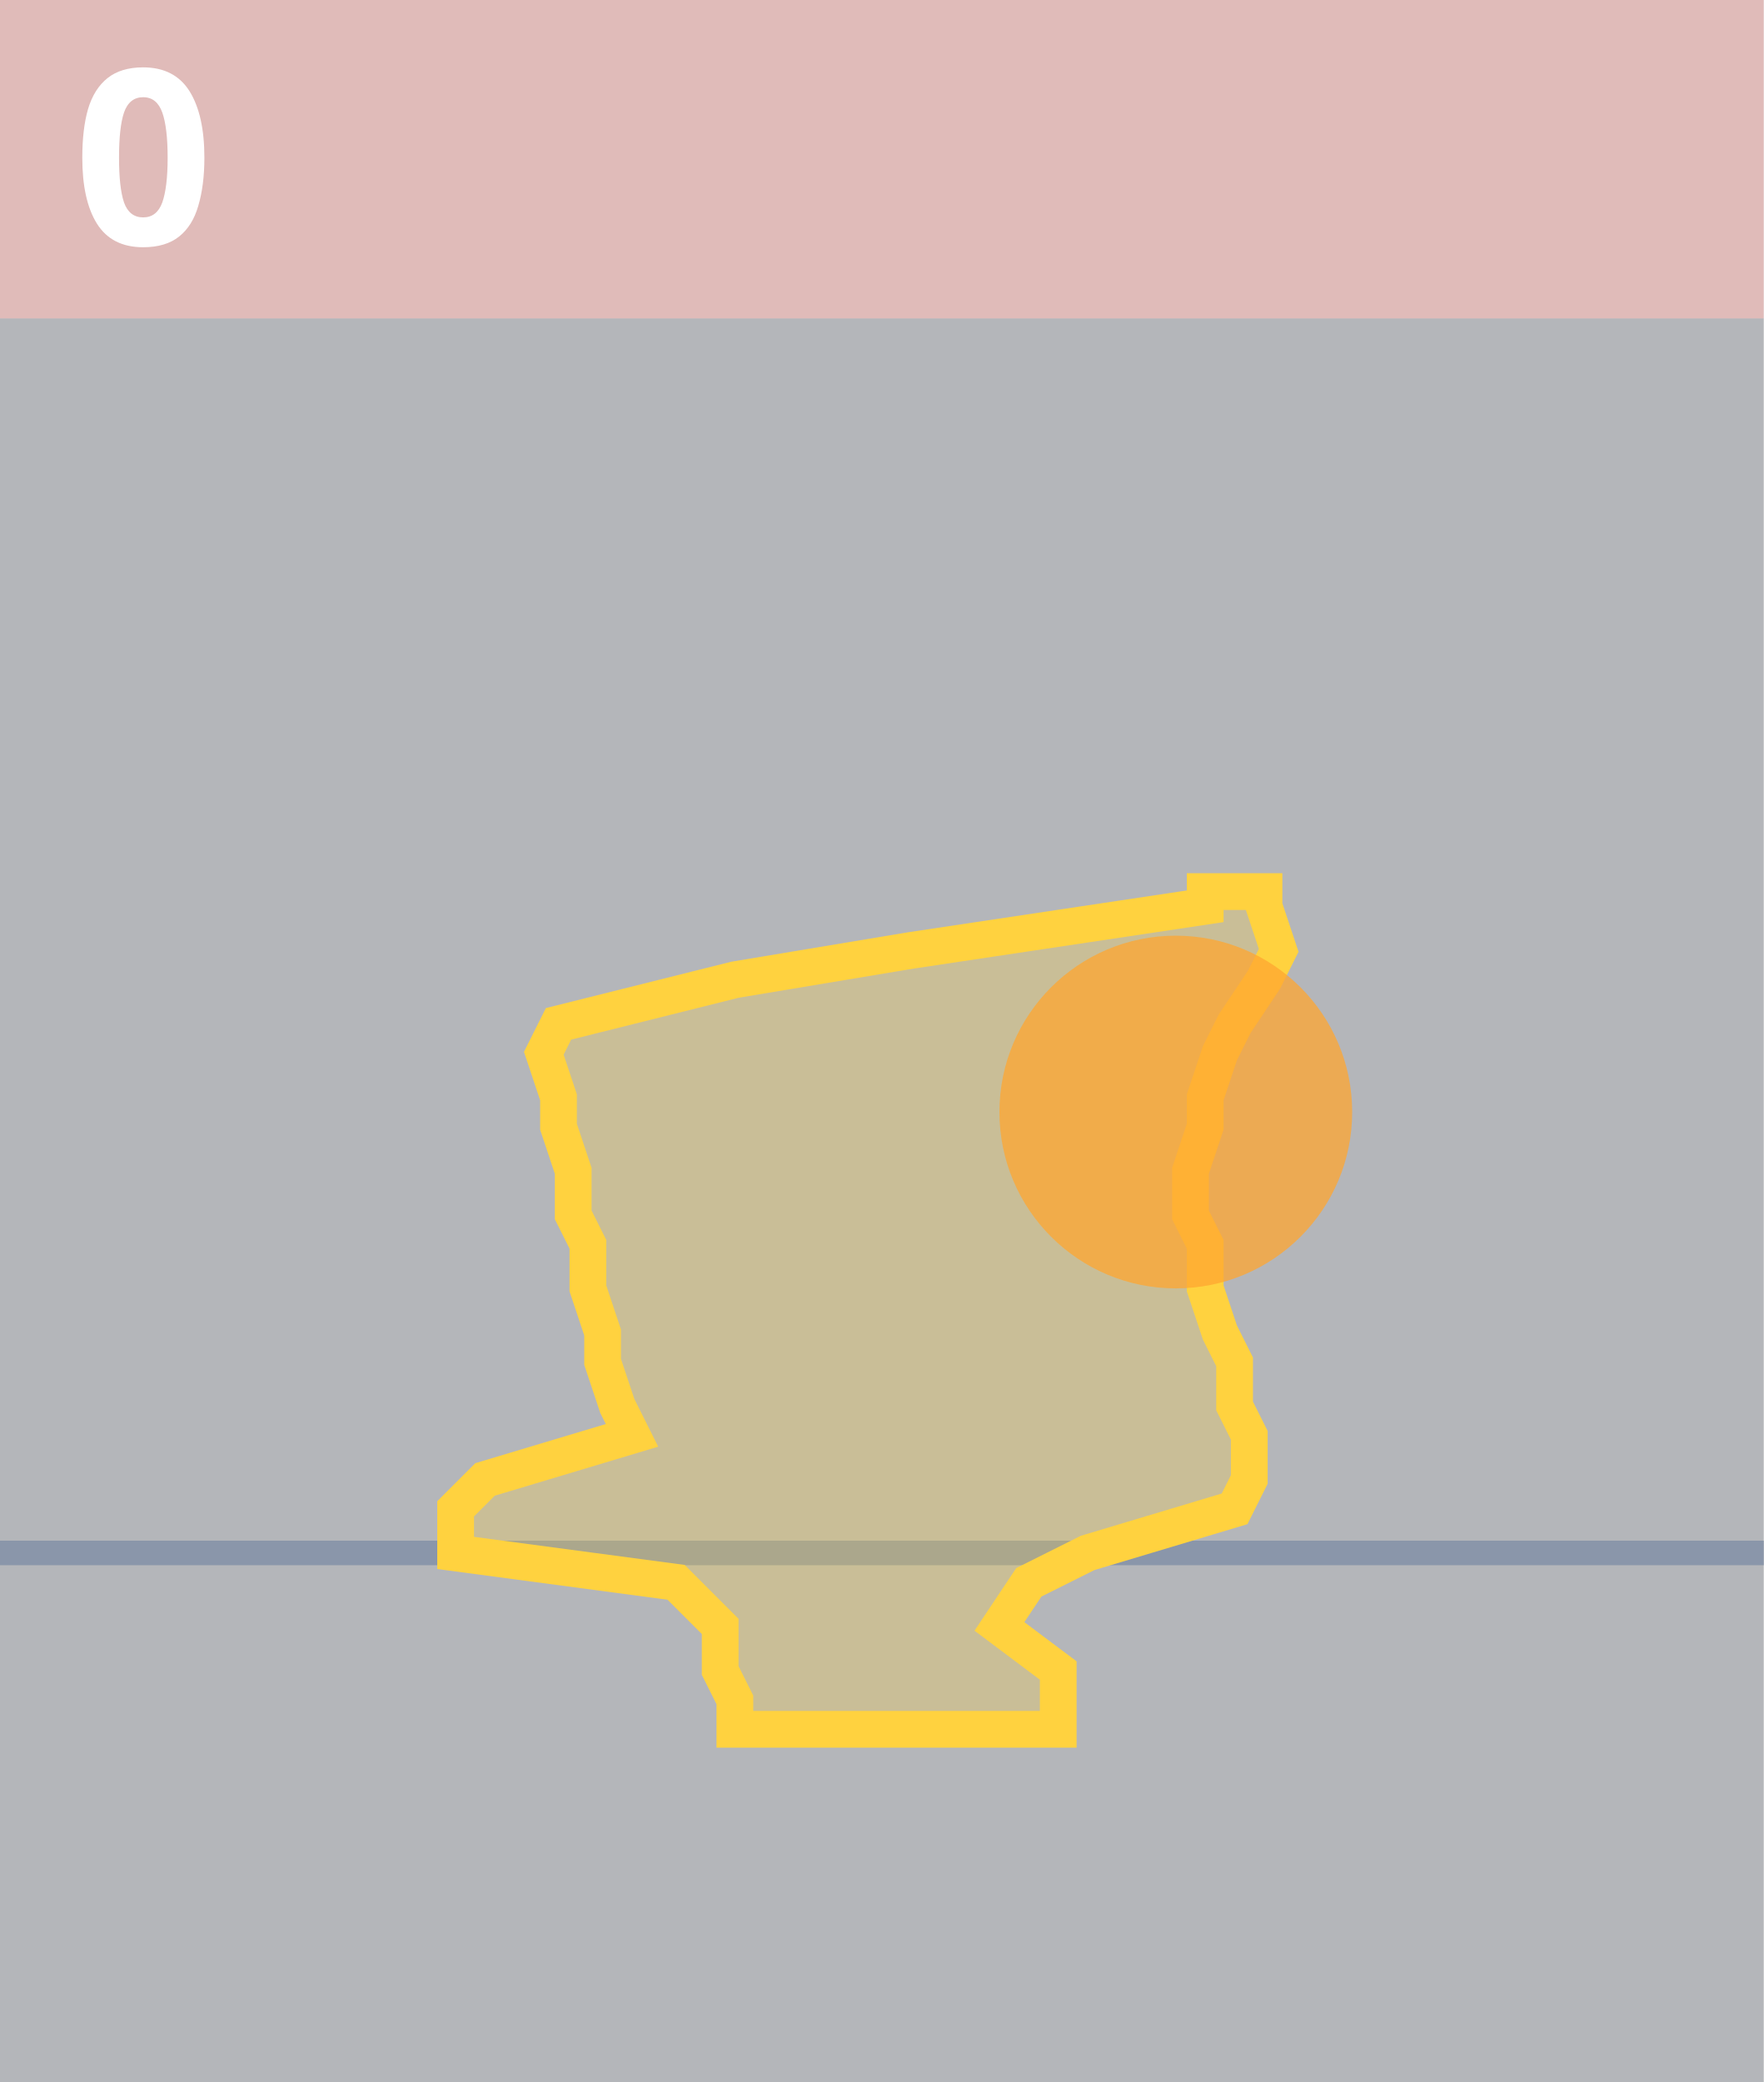
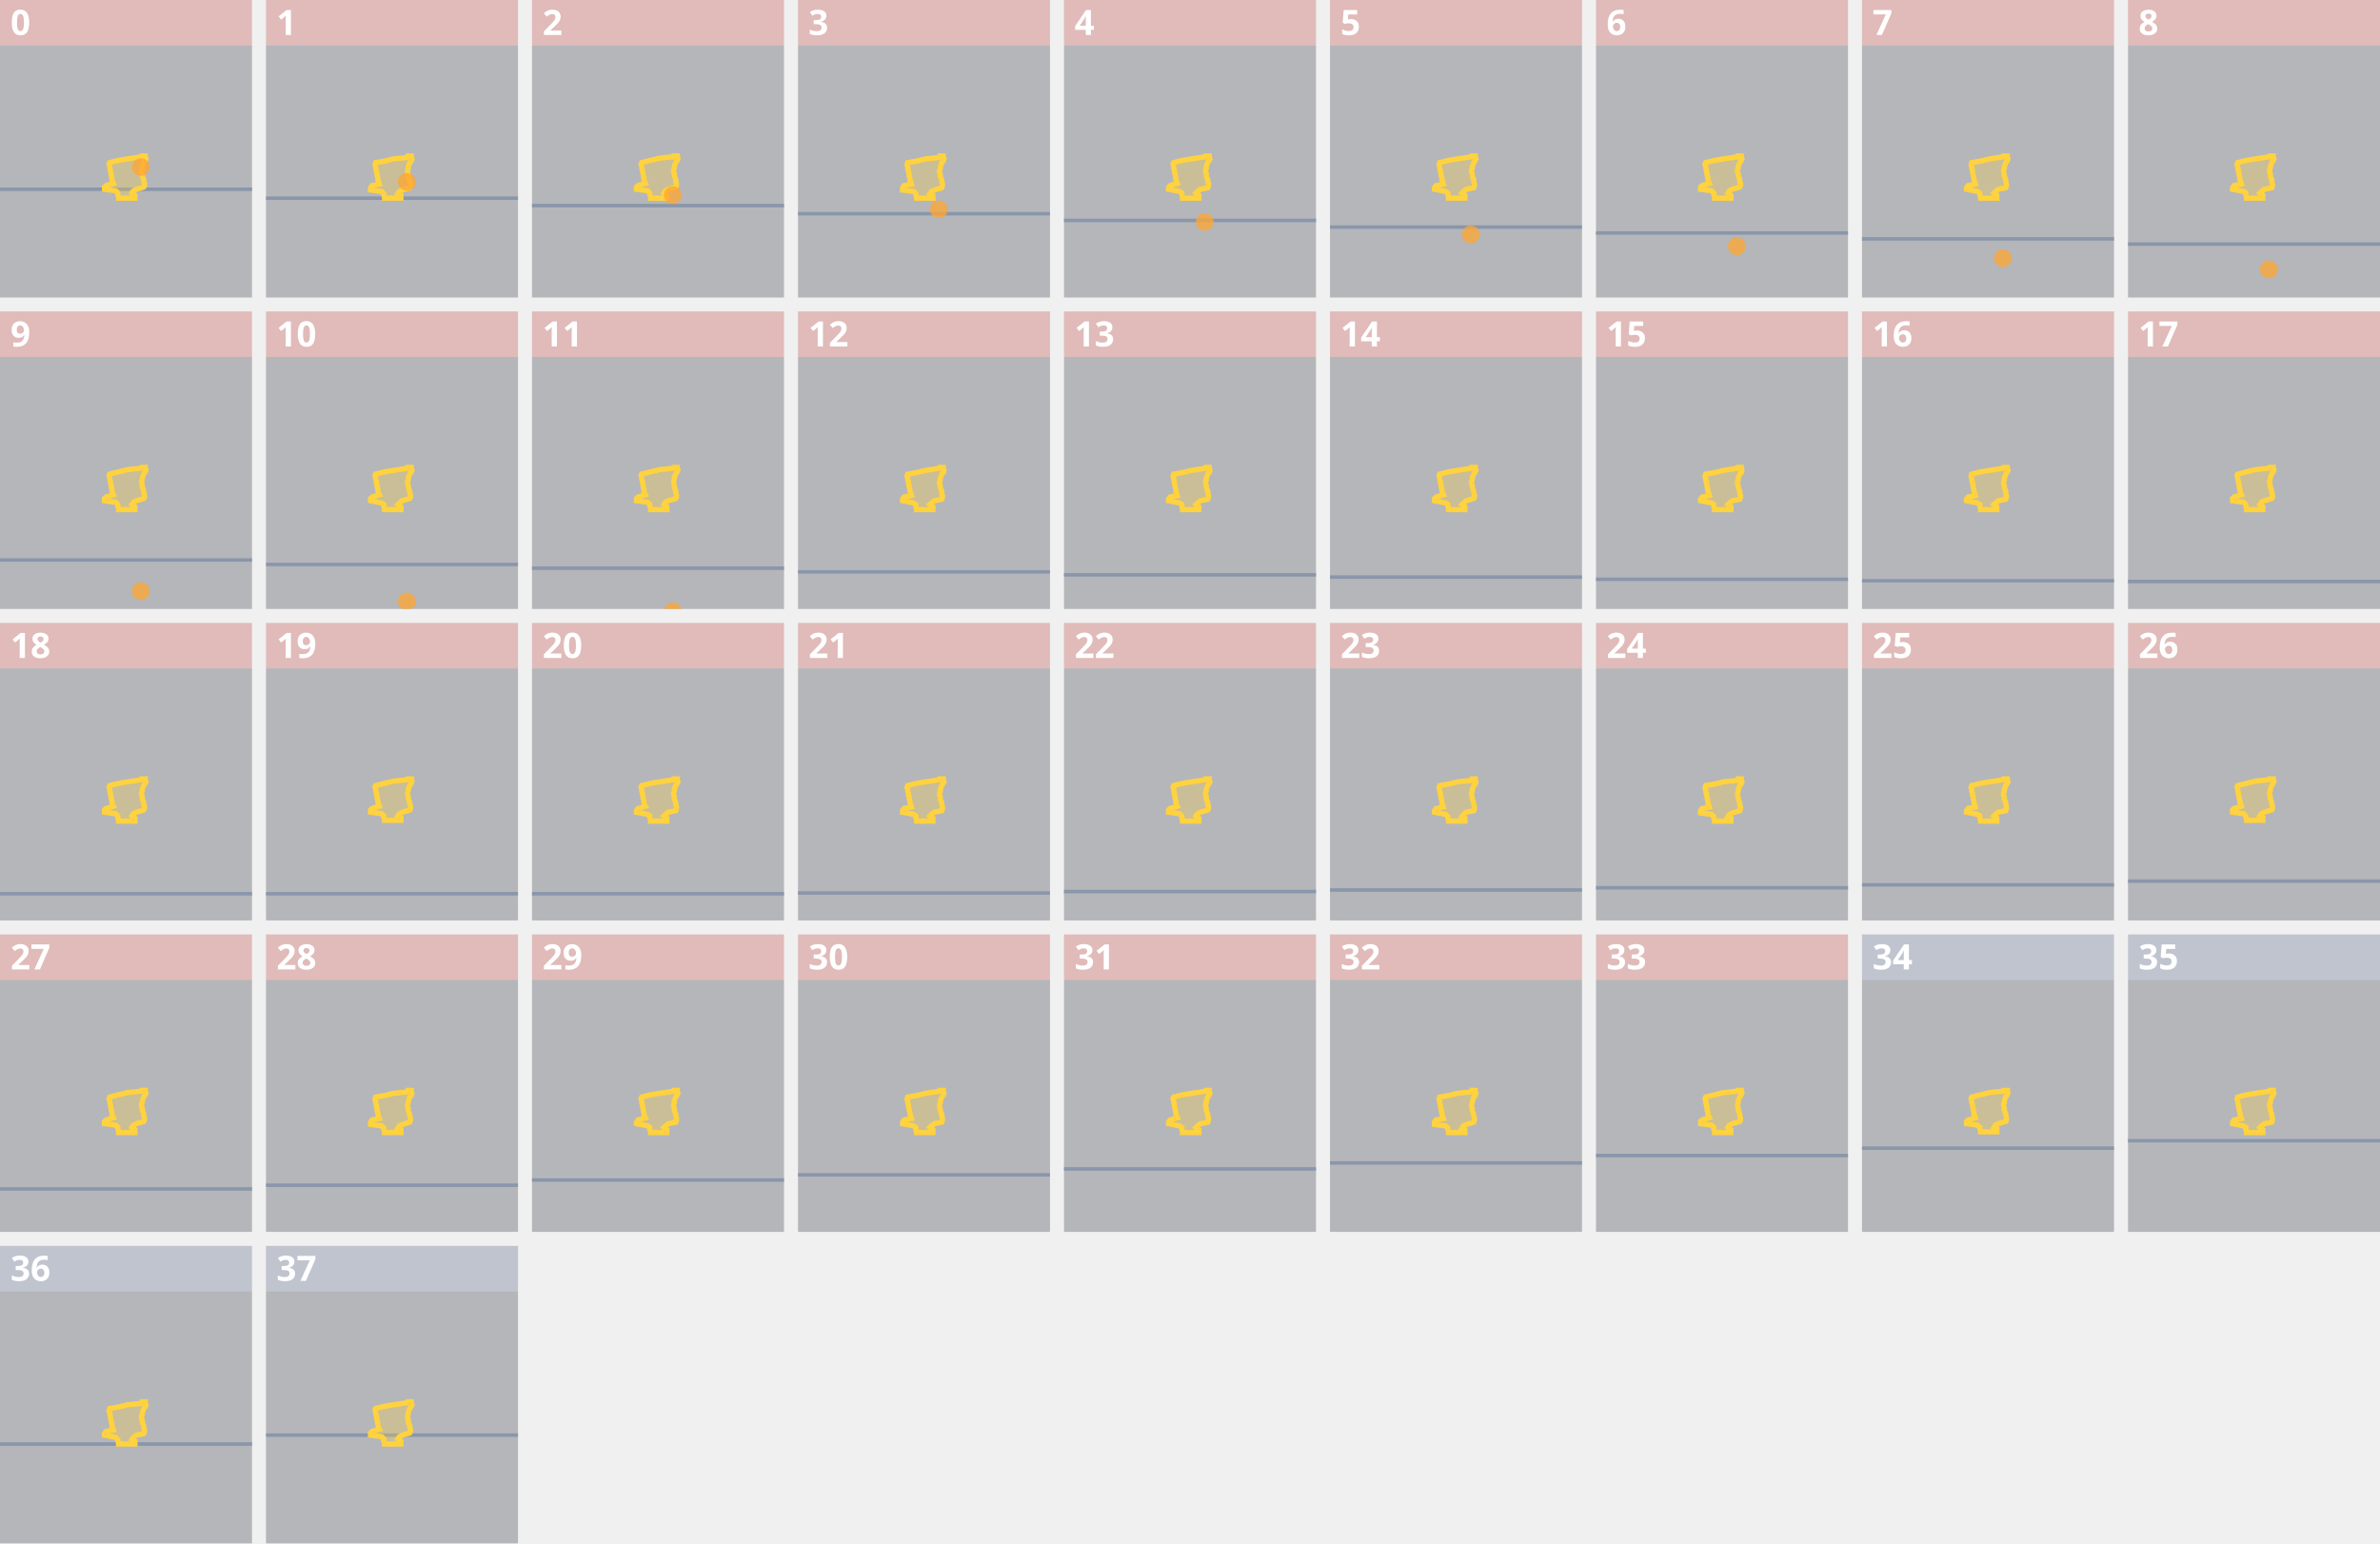
- <svg xmlns="http://www.w3.org/2000/svg" viewBox="0 0 72 85" width="72" height="85">
-   <style>text{font:bold 10px sans-serif;fill:#ffffff}.k{fill:#1b2230}.g{stroke:#8a96aa;stroke-width:1.67}use{stroke-width:2.50;fill-opacity:.28}.u{stroke:#ffd23f;fill:#ffd23f}.v{stroke:#4ade80;fill:#4ade80;fill-opacity:.6}.a{stroke:#e879f9;fill:#e879f9}.o{stroke:#22d3ee;fill:#22d3ee;fill-opacity:.5}.H{color:#ff4d3d;fill:#ff4d3d;opacity:.7}.G{color:#3b9cff;fill:#3b9cff;opacity:.75}.S{color:#ffa630;fill:#ffa630;opacity:.75}.T{color:#ffa630;fill:none;stroke:#ffa630;stroke-width:3.33;stroke-dasharray:6.7}.P{color:#c49bff;fill:none;stroke:#c49bff;stroke-width:1.67;stroke-dasharray:5.0}</style>
+ <svg xmlns="http://www.w3.org/2000/svg" viewBox="0 0 680 441" width="680" height="441">
+   <style>text{font:bold 10px sans-serif;fill:#ffffff}.k{fill:#1b2230}.g{stroke:#8a96aa;stroke-width:4.72}use{stroke-width:7.08;fill-opacity:.28}.u{stroke:#ffd23f;fill:#ffd23f}.v{stroke:#4ade80;fill:#4ade80;fill-opacity:.6}.a{stroke:#e879f9;fill:#e879f9}.o{stroke:#22d3ee;fill:#22d3ee;fill-opacity:.5}.H{color:#ff4d3d;fill:#ff4d3d;opacity:.7}.G{color:#3b9cff;fill:#3b9cff;opacity:.75}.S{color:#ffa630;fill:#ffa630;opacity:.75}.T{color:#ffa630;fill:none;stroke:#ffa630;stroke-width:9.44;stroke-dasharray:18.9}.P{color:#c49bff;fill:none;stroke:#c49bff;stroke-width:4.72;stroke-dasharray:14.2}</style>
  <defs>
    <path id="b0" d="M26 -21L22 -21L22 -20L2 -17L-10 -15L-22 -12L-23 -10L-22 -7L-22 -5L-21 -2L-21 1L-20 3L-20 6L-19 9L-19 11L-18 14L-17 16L-27 19L-29 21L-29 24L-14 26L-11 29L-11 32L-10 34L-10 36L12 36L12 34L12 32L8 29L10 26L14 24L24 21L25 19L25 16L24 14L24 11L23 9L22 6L22 3L21 1L21 -2L22 -5L22 -7L23 -10L24 -12L26 -15L27 -17L26 -20Z" />
-     <rect id="K" x="-60" y="-60" width="120" height="120" class="k" />
+     <path id="b1" d="M26 -21L22 -21L22 -19L2 -17L-10 -14L-22 -12L-23 -9L-22 -7L-22 -4L-21 -1L-21 1L-20 4L-20 6L-19 9L-19 12L-18 14L-17 17L-27 19L-29 22L-29 25L-14 27L-11 30L-11 32L-10 35L-10 36L12 36L12 35L12 32L8 30L10 27L14 25L24 22L25 19L25 17L24 14L24 12L23 9L22 6L22 4L21 1L21 -1L22 -4L22 -7L23 -9L24 -12L26 -14L27 -17L26 -19Z" />
+     <path id="b2" d="M26 -21L22 -21L22 -20L2 -18L-10 -15L-22 -12L-23 -10L-22 -7L-22 -5L-21 -2L-21 0L-20 3L-20 6L-19 8L-19 11L-18 14L-17 16L-27 19L-29 21L-29 24L-14 26L-11 29L-11 32L-10 34L-10 36L12 36L12 34L12 32L8 29L10 26L14 24L24 21L25 19L25 16L24 14L24 11L23 8L22 6L22 3L21 0L21 -2L22 -5L22 -7L23 -10L24 -12L26 -15L27 -18L26 -20Z" />
+     <path id="b3" d="M26 -21L22 -21L22 -19L2 -17L-10 -14L-22 -12L-23 -9L-22 -6L-22 -4L-21 -1L-21 1L-20 4L-20 7L-19 9L-19 12L-18 14L-17 17L-27 19L-29 22L-29 25L-14 27L-11 30L-11 32L-10 35L-10 36L12 36L12 35L12 32L8 30L10 27L14 25L24 22L25 19L25 17L24 14L24 12L23 9L22 7L22 4L21 1L21 -1L22 -4L22 -6L23 -9L24 -12L26 -14L27 -17L26 -19Z" />
+     <path id="b4" d="M26 -21L22 -21L22 -20L2 -17L-10 -15L-22 -12L-23 -10L-22 -7L-22 -4L-21 -2L-21 1L-20 3L-20 6L-19 9L-19 11L-18 14L-17 16L-27 19L-29 22L-29 24L-14 27L-11 29L-11 32L-10 35L-10 36L12 36L12 35L12 32L8 29L10 27L14 24L24 22L25 19L25 16L24 14L24 11L23 9L22 6L22 3L21 1L21 -2L22 -4L22 -7L23 -10L24 -12L26 -15L27 -17L26 -20Z" />
+     <path id="b5" d="M26 -21L22 -21L22 -20L2 -17L-10 -15L-22 -12L-23 -9L-22 -7L-22 -4L-21 -2L-21 1L-20 3L-20 6L-19 9L-19 11L-18 14L-17 17L-27 19L-29 22L-29 24L-14 27L-11 29L-11 32L-10 35L-10 36L12 36L12 35L12 32L8 29L10 27L14 24L24 22L25 19L25 17L24 14L24 11L23 9L22 6L22 3L21 1L21 -2L22 -4L22 -7L23 -9L24 -12L26 -15L27 -17L26 -20Z" />
+     <path id="b6" d="M26 -21L22 -21L22 -20L2 -17L-10 -14L-22 -12L-23 -9L-22 -7L-22 -4L-21 -2L-21 1L-20 4L-20 6L-19 9L-19 11L-18 14L-17 17L-27 19L-29 22L-29 24L-14 27L-11 29L-11 32L-10 35L-10 36L12 36L12 35L12 32L8 29L10 27L14 24L24 22L25 19L25 17L24 14L24 11L23 9L22 6L22 4L21 1L21 -2L22 -4L22 -7L23 -9L24 -12L26 -14L27 -17L26 -20Z" />
+     <path id="b7" d="M26 -21L22 -21L22 -20L2 -17L-10 -15L-22 -12L-23 -10L-22 -7L-22 -4L-21 -2L-21 1L-20 3L-20 6L-19 9L-19 11L-18 14L-17 16L-27 19L-29 21L-29 24L-14 27L-11 29L-11 32L-10 34L-10 36L12 36L12 34L12 32L8 29L10 27L14 24L24 21L25 19L25 16L24 14L24 11L23 9L22 6L22 3L21 1L21 -2L22 -4L22 -7L23 -10L24 -12L26 -15L27 -17L26 -20Z" />
+     <path id="b8" d="M26 -21L22 -21L22 -20L2 -18L-10 -15L-22 -12L-23 -10L-22 -7L-22 -5L-21 -2L-21 0L-20 3L-20 6L-19 8L-19 11L-18 13L-17 16L-27 19L-29 21L-29 24L-14 26L-11 29L-11 31L-10 34L-10 35L12 35L12 34L12 31L8 29L10 26L14 24L24 21L25 19L25 16L24 13L24 11L23 8L22 6L22 3L21 0L21 -2L22 -5L22 -7L23 -10L24 -12L26 -15L27 -18L26 -20Z" />
+     <path id="b9" d="M26 -21L22 -21L22 -19L2 -17L-10 -14L-22 -12L-23 -9L-22 -7L-22 -4L-21 -2L-21 1L-20 4L-20 6L-19 9L-19 12L-18 14L-17 17L-27 19L-29 22L-29 24L-14 27L-11 30L-11 32L-10 35L-10 36L12 36L12 35L12 32L8 30L10 27L14 24L24 22L25 19L25 17L24 14L24 12L23 9L22 6L22 4L21 1L21 -2L22 -4L22 -7L23 -9L24 -12L26 -14L27 -17L26 -19Z" />
+     <rect id="K" x="-170" y="-170" width="340" height="340" class="k" />
    <rect id="La" width="72" height="13" fill="#b8332b" />
+     <rect id="Le" width="72" height="13" fill="#46557a" />
  </defs>
  <use href="#La" x="0" y="0" />
  <text x="3" y="10">0</text>
-   <svg x="0" y="13" width="72" height="72" viewBox="-60 -60 120 120">
-     <use href="#K" />
-     <line x1="-60" y1="24" x2="60" y2="24" class="g" />
+   <svg x="0" y="13" width="72" height="72" viewBox="-170 -170 340 340">
+     <use href="#K" />
+     <line x1="-170" y1="24" x2="170" y2="24" class="g" />
    <use href="#b0" class="u" />
    <g class="S">
      <circle cx="20" cy="-6" r="12" />
    </g>
  </svg>
+   <use href="#La" x="76" y="0" />
+   <text x="79" y="10">1</text>
+   <svg x="76" y="13" width="72" height="72" viewBox="-170 -170 340 340">
+     <use href="#K" />
+     <line x1="-170" y1="36" x2="170" y2="36" class="g" />
+     <use href="#b1" class="u" />
+     <g class="S">
+       <circle cx="20" cy="14" r="12" />
+     </g>
+   </svg>
+   <use href="#La" x="152" y="0" />
+   <text x="155" y="10">2</text>
+   <svg x="152" y="13" width="72" height="72" viewBox="-170 -170 340 340">
+     <use href="#K" />
+     <line x1="-170" y1="46" x2="170" y2="46" class="g" />
+     <use href="#b2" class="u" />
+     <g class="S">
+       <circle cx="20" cy="32" r="12" />
+     </g>
+   </svg>
+   <use href="#La" x="228" y="0" />
+   <text x="231" y="10">3</text>
+   <svg x="228" y="13" width="72" height="72" viewBox="-170 -170 340 340">
+     <use href="#K" />
+     <line x1="-170" y1="57" x2="170" y2="57" class="g" />
+     <use href="#b3" class="u" />
+     <g class="S">
+       <circle cx="20" cy="51" r="12" />
+     </g>
+   </svg>
+   <use href="#La" x="304" y="0" />
+   <text x="307" y="10">4</text>
+   <svg x="304" y="13" width="72" height="72" viewBox="-170 -170 340 340">
+     <use href="#K" />
+     <line x1="-170" y1="66" x2="170" y2="66" class="g" />
+     <use href="#b4" class="u" />
+     <g class="S">
+       <circle cx="20" cy="68" r="12" />
+     </g>
+   </svg>
+   <use href="#La" x="380" y="0" />
+   <text x="383" y="10">5</text>
+   <svg x="380" y="13" width="72" height="72" viewBox="-170 -170 340 340">
+     <use href="#K" />
+     <line x1="-170" y1="75" x2="170" y2="75" class="g" />
+     <use href="#b5" class="u" />
+     <g class="S">
+       <circle cx="20" cy="85" r="12" />
+     </g>
+   </svg>
+   <use href="#La" x="456" y="0" />
+   <text x="459" y="10">6</text>
+   <svg x="456" y="13" width="72" height="72" viewBox="-170 -170 340 340">
+     <use href="#K" />
+     <line x1="-170" y1="83" x2="170" y2="83" class="g" />
+     <use href="#b0" class="u" />
+     <g class="S">
+       <circle cx="20" cy="101" r="12" />
+     </g>
+   </svg>
+   <use href="#La" x="532" y="0" />
+   <text x="535" y="10">7</text>
+   <svg x="532" y="13" width="72" height="72" viewBox="-170 -170 340 340">
+     <use href="#K" />
+     <line x1="-170" y1="91" x2="170" y2="91" class="g" />
+     <use href="#b6" class="u" />
+     <g class="S">
+       <circle cx="20" cy="117" r="12" />
+     </g>
+   </svg>
+   <use href="#La" x="608" y="0" />
+   <text x="611" y="10">8</text>
+   <svg x="608" y="13" width="72" height="72" viewBox="-170 -170 340 340">
+     <use href="#K" />
+     <line x1="-170" y1="98" x2="170" y2="98" class="g" />
+     <use href="#b5" class="u" />
+     <g class="S">
+       <circle cx="20" cy="132" r="12" />
+     </g>
+   </svg>
+   <use href="#La" x="0" y="89" />
+   <text x="3" y="99">9</text>
+   <svg x="0" y="102" width="72" height="72" viewBox="-170 -170 340 340">
+     <use href="#K" />
+     <line x1="-170" y1="104" x2="170" y2="104" class="g" />
+     <use href="#b2" class="u" />
+     <g class="S">
+       <circle cx="20" cy="146" r="12" />
+     </g>
+   </svg>
+   <use href="#La" x="76" y="89" />
+   <text x="79" y="99">10</text>
+   <svg x="76" y="102" width="72" height="72" viewBox="-170 -170 340 340">
+     <use href="#K" />
+     <line x1="-170" y1="110" x2="170" y2="110" class="g" />
+     <use href="#b7" class="u" />
+     <g class="S">
+       <circle cx="20" cy="160" r="12" />
+     </g>
+   </svg>
+   <use href="#La" x="152" y="89" />
+   <text x="155" y="99">11</text>
+   <svg x="152" y="102" width="72" height="72" viewBox="-170 -170 340 340">
+     <use href="#K" />
+     <line x1="-170" y1="115" x2="170" y2="115" class="g" />
+     <use href="#b2" class="u" />
+     <g class="S">
+       <circle cx="20" cy="173" r="12" />
+     </g>
+   </svg>
+   <use href="#La" x="228" y="89" />
+   <text x="231" y="99">12</text>
+   <svg x="228" y="102" width="72" height="72" viewBox="-170 -170 340 340">
+     <use href="#K" />
+     <line x1="-170" y1="120" x2="170" y2="120" class="g" />
+     <use href="#b6" class="u" />
+     <g class="S">
+       <circle cx="20" cy="186" r="12" />
+     </g>
+   </svg>
+   <use href="#La" x="304" y="89" />
+   <text x="307" y="99">13</text>
+   <svg x="304" y="102" width="72" height="72" viewBox="-170 -170 340 340">
+     <use href="#K" />
+     <line x1="-170" y1="124" x2="170" y2="124" class="g" />
+     <use href="#b6" class="u" />
+     <g class="S">
+       <circle cx="20" cy="198" r="12" />
+     </g>
+   </svg>
+   <use href="#La" x="380" y="89" />
+   <text x="383" y="99">14</text>
+   <svg x="380" y="102" width="72" height="72" viewBox="-170 -170 340 340">
+     <use href="#K" />
+     <line x1="-170" y1="127" x2="170" y2="127" class="g" />
+     <use href="#b7" class="u" />
+     <g class="S">
+       <circle cx="20" cy="209" r="12" />
+     </g>
+   </svg>
+   <use href="#La" x="456" y="89" />
+   <text x="459" y="99">15</text>
+   <svg x="456" y="102" width="72" height="72" viewBox="-170 -170 340 340">
+     <use href="#K" />
+     <line x1="-170" y1="130" x2="170" y2="130" class="g" />
+     <use href="#b6" class="u" />
+     <g class="S">
+       <circle cx="20" cy="220" r="12" />
+     </g>
+   </svg>
+   <use href="#La" x="532" y="89" />
+   <text x="535" y="99">16</text>
+   <svg x="532" y="102" width="72" height="72" viewBox="-170 -170 340 340">
+     <use href="#K" />
+     <line x1="-170" y1="132" x2="170" y2="132" class="g" />
+     <use href="#b5" class="u" />
+     <g class="S">
+       <circle cx="20" cy="230" r="12" />
+     </g>
+   </svg>
+   <use href="#La" x="608" y="89" />
+   <text x="611" y="99">17</text>
+   <svg x="608" y="102" width="72" height="72" viewBox="-170 -170 340 340">
+     <use href="#K" />
+     <line x1="-170" y1="133" x2="170" y2="133" class="g" />
+     <use href="#b2" class="u" />
+     <g class="S">
+       <circle cx="20" cy="239" r="12" />
+     </g>
+   </svg>
+   <use href="#La" x="0" y="178" />
+   <text x="3" y="188">18</text>
+   <svg x="0" y="191" width="72" height="72" viewBox="-170 -170 340 340">
+     <use href="#K" />
+     <line x1="-170" y1="134" x2="170" y2="134" class="g" />
+     <use href="#b0" class="u" />
+     <g class="S">
+       <circle cx="20" cy="248" r="12" />
+     </g>
+   </svg>
+   <use href="#La" x="76" y="178" />
+   <text x="79" y="188">19</text>
+   <svg x="76" y="191" width="72" height="72" viewBox="-170 -170 340 340">
+     <use href="#K" />
+     <line x1="-170" y1="134" x2="170" y2="134" class="g" />
+     <use href="#b8" class="u" />
+     <g class="S">
+       <circle cx="20" cy="256" r="12" />
+     </g>
+   </svg>
+   <use href="#La" x="152" y="178" />
+   <text x="155" y="188">20</text>
+   <svg x="152" y="191" width="72" height="72" viewBox="-170 -170 340 340">
+     <use href="#K" />
+     <line x1="-170" y1="134" x2="170" y2="134" class="g" />
+     <use href="#b4" class="u" />
+     <g class="S">
+       <circle cx="20" cy="264" r="12" />
+     </g>
+   </svg>
+   <use href="#La" x="228" y="178" />
+   <text x="231" y="188">21</text>
+   <svg x="228" y="191" width="72" height="72" viewBox="-170 -170 340 340">
+     <use href="#K" />
+     <line x1="-170" y1="133" x2="170" y2="133" class="g" />
+     <use href="#b5" class="u" />
+     <g class="S">
+       <circle cx="20" cy="271" r="12" />
+     </g>
+   </svg>
+   <use href="#La" x="304" y="178" />
+   <text x="307" y="188">22</text>
+   <svg x="304" y="191" width="72" height="72" viewBox="-170 -170 340 340">
+     <use href="#K" />
+     <line x1="-170" y1="131" x2="170" y2="131" class="g" />
+     <use href="#b0" class="u" />
+     <g class="S">
+       <circle cx="20" cy="277" r="12" />
+     </g>
+   </svg>
+   <use href="#La" x="380" y="178" />
+   <text x="383" y="188">23</text>
+   <svg x="380" y="191" width="72" height="72" viewBox="-170 -170 340 340">
+     <use href="#K" />
+     <line x1="-170" y1="129" x2="170" y2="129" class="g" />
+     <use href="#b9" class="u" />
+     <g class="S">
+       <circle cx="20" cy="283" r="12" />
+     </g>
+   </svg>
+   <use href="#La" x="456" y="178" />
+   <text x="459" y="188">24</text>
+   <svg x="456" y="191" width="72" height="72" viewBox="-170 -170 340 340">
+     <use href="#K" />
+     <line x1="-170" y1="126" x2="170" y2="126" class="g" />
+     <use href="#b1" class="u" />
+     <g class="S">
+       <circle cx="20" cy="288" r="12" />
+     </g>
+   </svg>
+   <use href="#La" x="532" y="178" />
+   <text x="535" y="188">25</text>
+   <svg x="532" y="191" width="72" height="72" viewBox="-170 -170 340 340">
+     <use href="#K" />
+     <line x1="-170" y1="122" x2="170" y2="122" class="g" />
+     <use href="#b5" class="u" />
+     <g class="S">
+       <circle cx="20" cy="292" r="12" />
+     </g>
+   </svg>
+   <use href="#La" x="608" y="178" />
+   <text x="611" y="188">26</text>
+   <svg x="608" y="191" width="72" height="72" viewBox="-170 -170 340 340">
+     <use href="#K" />
+     <line x1="-170" y1="117" x2="170" y2="117" class="g" />
+     <use href="#b8" class="u" />
+     <g class="S">
+       <circle cx="20" cy="295" r="12" />
+     </g>
+   </svg>
+   <use href="#La" x="0" y="267" />
+   <text x="3" y="277">27</text>
+   <svg x="0" y="280" width="72" height="72" viewBox="-170 -170 340 340">
+     <use href="#K" />
+     <line x1="-170" y1="112" x2="170" y2="112" class="g" />
+     <use href="#b2" class="u" />
+     <g class="S">
+       <circle cx="20" cy="298" r="12" />
+     </g>
+   </svg>
+   <use href="#La" x="76" y="267" />
+   <text x="79" y="277">28</text>
+   <svg x="76" y="280" width="72" height="72" viewBox="-170 -170 340 340">
+     <use href="#K" />
+     <line x1="-170" y1="107" x2="170" y2="107" class="g" />
+     <use href="#b3" class="u" />
+     <g class="S">
+       <circle cx="20" cy="301" r="12" />
+     </g>
+   </svg>
+   <use href="#La" x="152" y="267" />
+   <text x="155" y="277">29</text>
+   <svg x="152" y="280" width="72" height="72" viewBox="-170 -170 340 340">
+     <use href="#K" />
+     <line x1="-170" y1="100" x2="170" y2="100" class="g" />
+     <use href="#b4" class="u" />
+     <g class="S">
+       <circle cx="20" cy="302" r="12" />
+     </g>
+   </svg>
+   <use href="#La" x="228" y="267" />
+   <text x="231" y="277">30</text>
+   <svg x="228" y="280" width="72" height="72" viewBox="-170 -170 340 340">
+     <use href="#K" />
+     <line x1="-170" y1="93" x2="170" y2="93" class="g" />
+     <use href="#b6" class="u" />
+     <g class="S">
+       <circle cx="20" cy="303" r="12" />
+     </g>
+   </svg>
+   <use href="#La" x="304" y="267" />
+   <text x="307" y="277">31</text>
+   <svg x="304" y="280" width="72" height="72" viewBox="-170 -170 340 340">
+     <use href="#K" />
+     <line x1="-170" y1="85" x2="170" y2="85" class="g" />
+     <use href="#b4" class="u" />
+     <g class="S">
+       <circle cx="20" cy="303" r="12" />
+     </g>
+   </svg>
+   <use href="#La" x="380" y="267" />
+   <text x="383" y="277">32</text>
+   <svg x="380" y="280" width="72" height="72" viewBox="-170 -170 340 340">
+     <use href="#K" />
+     <line x1="-170" y1="77" x2="170" y2="77" class="g" />
+     <use href="#b3" class="u" />
+     <g class="S">
+       <circle cx="20" cy="303" r="12" />
+     </g>
+   </svg>
+   <use href="#La" x="456" y="267" />
+   <text x="459" y="277">33</text>
+   <svg x="456" y="280" width="72" height="72" viewBox="-170 -170 340 340">
+     <use href="#K" />
+     <line x1="-170" y1="67" x2="170" y2="67" class="g" />
+     <use href="#b2" class="u" />
+     <g class="S">
+       <circle cx="20" cy="301" r="12" />
+     </g>
+   </svg>
+   <use href="#Le" x="532" y="267" />
+   <text x="535" y="277">34</text>
+   <svg x="532" y="280" width="72" height="72" viewBox="-170 -170 340 340">
+     <use href="#K" />
+     <line x1="-170" y1="57" x2="170" y2="57" class="g" />
+     <use href="#b8" class="u" />
+   </svg>
+   <use href="#Le" x="608" y="267" />
+   <text x="611" y="277">35</text>
+   <svg x="608" y="280" width="72" height="72" viewBox="-170 -170 340 340">
+     <use href="#K" />
+     <line x1="-170" y1="47" x2="170" y2="47" class="g" />
+     <use href="#b5" class="u" />
+   </svg>
+   <use href="#Le" x="0" y="356" />
+   <text x="3" y="366">36</text>
+   <svg x="0" y="369" width="72" height="72" viewBox="-170 -170 340 340">
+     <use href="#K" />
+     <line x1="-170" y1="36" x2="170" y2="36" class="g" />
+     <use href="#b9" class="u" />
+   </svg>
+   <use href="#Le" x="76" y="356" />
+   <text x="79" y="366">37</text>
+   <svg x="76" y="369" width="72" height="72" viewBox="-170 -170 340 340">
+     <use href="#K" />
+     <line x1="-170" y1="24" x2="170" y2="24" class="g" />
+     <use href="#b0" class="u" />
+   </svg>
</svg>
